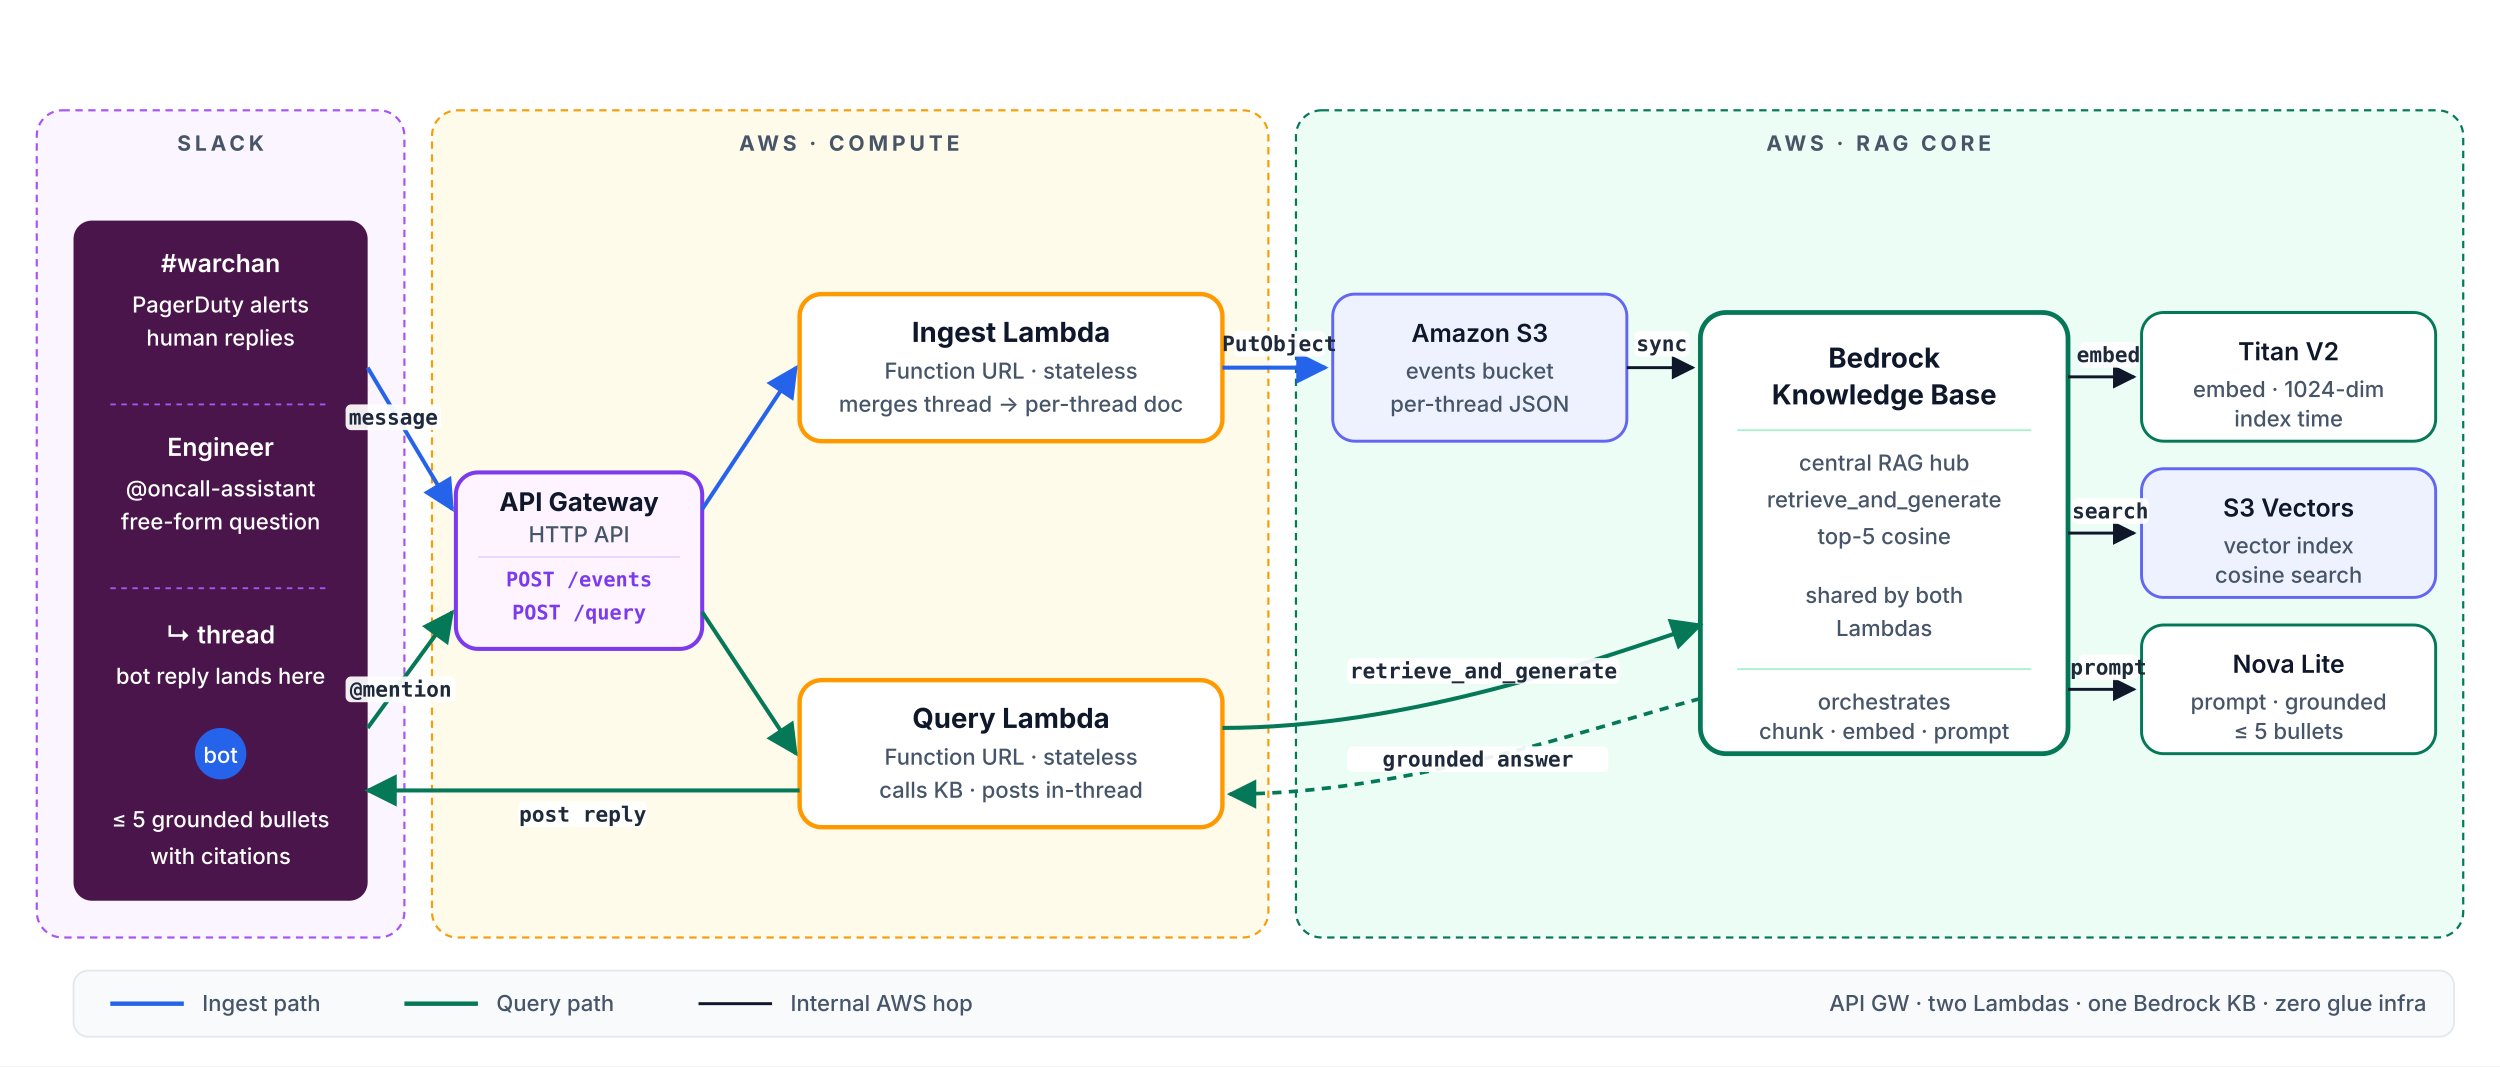
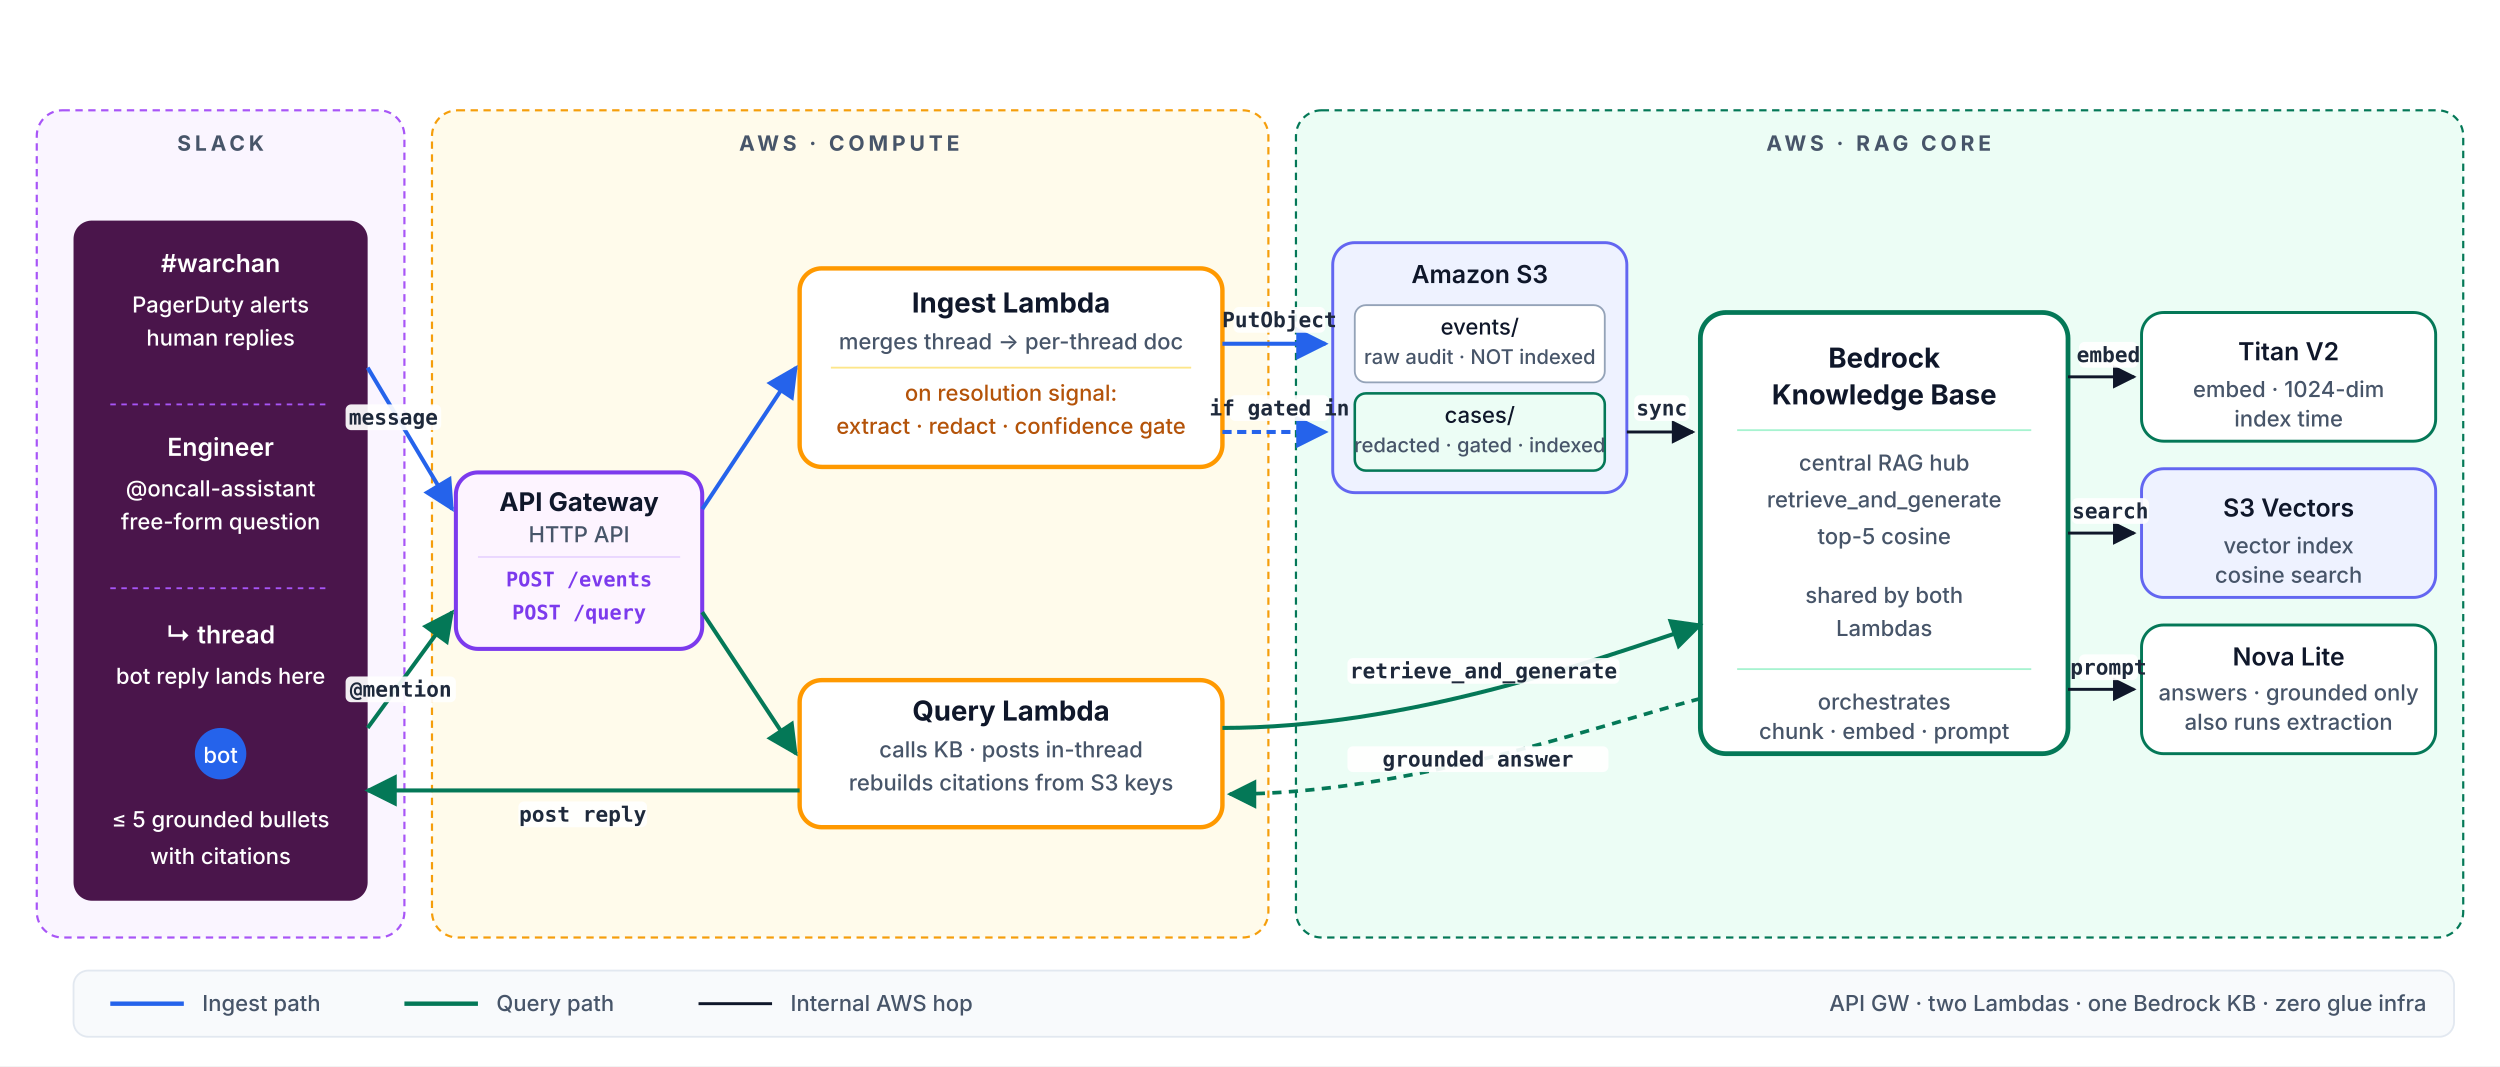
<svg xmlns="http://www.w3.org/2000/svg" viewBox="0 0 1360 580" role="img" aria-label="On-Call Assistant architecture: Slack channel, API Gateway HTTP API with /events and /query routes, Ingest and Query Lambda Function URLs, Amazon S3, Bedrock Knowledge Base hub, Titan V2 embeddings, S3 Vectors index, and Nova Lite generation.">
  <defs>
    <style>
      .h     { font: 700 15px -apple-system, "Segoe UI", Inter, Roboto, sans-serif; fill: #0f172a; }
      .lbl   { font: 600 13.5px -apple-system, "Segoe UI", Inter, Roboto, sans-serif; fill: #0f172a; }
      .sub   { font: 500 12px -apple-system, "Segoe UI", Inter, Roboto, sans-serif; fill: #475569; }
      .grp   { font: 700 11.5px -apple-system, "Segoe UI", Inter, Roboto, sans-serif; fill: #475569; letter-spacing: 0.18em; }
      .edge  { font: 600 11.5px ui-monospace, SFMono-Regular, Menlo, Consolas, monospace; fill: #1e293b; }
      .edgeBg{ fill: #ffffff; opacity: 0.92; }
      .ingest{ stroke: #2563eb; }
      .query { stroke: #047857; }
    </style>
    <marker id="arrInk" viewBox="0 0 10 10" refX="9" refY="5" markerWidth="8" markerHeight="8" orient="auto-start-reverse">
      <path d="M0,0 L10,5 L0,10 z" fill="#0f172a" />
    </marker>
    <marker id="arrIng" viewBox="0 0 10 10" refX="9" refY="5" markerWidth="8" markerHeight="8" orient="auto-start-reverse">
      <path d="M0,0 L10,5 L0,10 z" fill="#2563eb" />
    </marker>
    <marker id="arrQry" viewBox="0 0 10 10" refX="9" refY="5" markerWidth="8" markerHeight="8" orient="auto-start-reverse">
      <path d="M0,0 L10,5 L0,10 z" fill="#047857" />
    </marker>
  </defs>
  <rect width="1360" height="580" style="fill:#ffffff" />
  <rect x="20" y="60" width="200" height="450" rx="14" fill="#faf5ff" stroke="#a855f7" stroke-dasharray="4 3" stroke-width="1.2" />
  <text x="120" y="82" class="grp" text-anchor="middle">SLACK</text>
  <rect x="235" y="60" width="455" height="450" rx="14" fill="#fffbeb" stroke="#f59e0b" stroke-dasharray="4 3" stroke-width="1.2" />
  <text x="462" y="82" class="grp" text-anchor="middle">AWS · COMPUTE</text>
  <rect x="705" y="60" width="635" height="450" rx="14" fill="#ecfdf5" stroke="#047857" stroke-dasharray="4 3" stroke-width="1.2" />
  <text x="1022" y="82" class="grp" text-anchor="middle">AWS · RAG CORE</text>
  <rect x="40" y="120" width="160" height="370" rx="10" fill="#4A154B" />
  <text x="120" y="148" class="lbl" style="fill:#ffffff" text-anchor="middle">#warchan</text>
  <text x="120" y="170" class="sub" style="fill:#ffffff" text-anchor="middle">PagerDuty alerts</text>
  <text x="120" y="188" class="sub" style="fill:#ffffff" text-anchor="middle">human replies</text>
  <line x1="60" y1="220" x2="180" y2="220" stroke="#a855f7" stroke-width="1" stroke-dasharray="3 3" />
  <text x="120" y="248" class="lbl" style="fill:#ffffff" text-anchor="middle">Engineer</text>
  <text x="120" y="270" class="sub" style="fill:#ffffff" text-anchor="middle">@oncall-assistant</text>
  <text x="120" y="288" class="sub" style="fill:#ffffff" text-anchor="middle">free-form question</text>
  <line x1="60" y1="320" x2="180" y2="320" stroke="#a855f7" stroke-width="1" stroke-dasharray="3 3" />
  <text x="120" y="350" class="lbl" style="fill:#ffffff" text-anchor="middle">↳ thread</text>
  <text x="120" y="372" class="sub" style="fill:#ffffff" text-anchor="middle">bot reply lands here</text>
  <circle cx="120" cy="410" r="14" fill="#2563eb" />
  <text x="120" y="415" class="sub" style="fill:#ffffff" text-anchor="middle">bot</text>
  <text x="120" y="450" class="sub" style="fill:#ffffff" text-anchor="middle">≤ 5 grounded bullets</text>
  <text x="120" y="470" class="sub" style="fill:#ffffff" text-anchor="middle">with citations</text>
  <rect x="248" y="257" width="134" height="96" rx="12" fill="#fdf4ff" stroke="#7c3aed" stroke-width="2.2" />
  <text x="315" y="278" class="h" text-anchor="middle" style="font-size:14px;">API Gateway</text>
  <text x="315" y="295" class="sub" text-anchor="middle">HTTP API</text>
  <line x1="260" y1="303" x2="370" y2="303" stroke="#e9d5ff" stroke-width="1" />
  <text x="315" y="319" class="edge" text-anchor="middle" style="fill:#7c3aed; font-size:11px;">POST /events</text>
  <text x="315" y="337" class="edge" text-anchor="middle" style="fill:#7c3aed; font-size:11px;">POST /query</text>
-   <rect x="435" y="160" width="230" height="80" rx="12" style="fill:#ffffff" stroke="#FF9900" stroke-width="2.4" />
-   <text x="550" y="186" class="h" text-anchor="middle">Ingest Lambda</text>
-   <text x="550" y="206" class="sub" text-anchor="middle">Function URL · stateless</text>
-   <text x="550" y="224" class="sub" text-anchor="middle">merges thread → per-thread doc</text>
+   <rect x="435" y="146" width="230" height="108" rx="12" style="fill:#ffffff" stroke="#FF9900" stroke-width="2.4" />
+   <text x="550" y="170" class="h" text-anchor="middle">Ingest Lambda</text>
+   <text x="550" y="190" class="sub" text-anchor="middle">merges thread → per-thread doc</text>
+   <line x1="452" y1="200" x2="648" y2="200" stroke="#fde68a" stroke-width="1" />
+   <text x="550" y="218" class="sub" text-anchor="middle" style="fill:#b45309">on resolution signal:</text>
+   <text x="550" y="236" class="sub" text-anchor="middle" style="fill:#b45309">extract · redact · confidence gate</text>
  <rect x="435" y="370" width="230" height="80" rx="12" style="fill:#ffffff" stroke="#FF9900" stroke-width="2.4" />
-   <text x="550" y="396" class="h" text-anchor="middle">Query Lambda</text>
-   <text x="550" y="416" class="sub" text-anchor="middle">Function URL · stateless</text>
-   <text x="550" y="434" class="sub" text-anchor="middle">calls KB · posts in-thread</text>
+   <text x="550" y="392" class="h" text-anchor="middle">Query Lambda</text>
+   <text x="550" y="412" class="sub" text-anchor="middle">calls KB · posts in-thread</text>
+   <text x="550" y="430" class="sub" text-anchor="middle">rebuilds citations from S3 keys</text>
  <line x1="200" y1="200" x2="246" y2="277" class="ingest" stroke-width="2.2" marker-end="url(#arrIng)" />
  <rect class="edgeBg" x="188" y="220" width="52" height="14" rx="3" />
  <text x="214" y="231" class="edge" text-anchor="middle">message</text>
  <line x1="200" y1="396" x2="246" y2="333" class="query" stroke-width="2.2" marker-end="url(#arrQry)" />
  <rect class="edgeBg" x="188" y="368" width="60" height="14" rx="3" />
  <text x="218" y="379" class="edge" text-anchor="middle">@mention</text>
  <line x1="382" y1="277" x2="433" y2="200" class="ingest" stroke-width="2.2" marker-end="url(#arrIng)" />
  <line x1="382" y1="333" x2="433" y2="410" class="query" stroke-width="2.2" marker-end="url(#arrQry)" />
  <line x1="435" y1="430" x2="200" y2="430" class="query" stroke-width="2.2" marker-end="url(#arrQry)" />
  <rect class="edgeBg" x="282" y="436" width="70" height="14" rx="3" />
  <text x="317" y="447" class="edge" text-anchor="middle">post reply</text>
-   <rect x="725" y="160" width="160" height="80" rx="12" fill="#eef2ff" stroke="#6366f1" stroke-width="1.6" />
-   <text x="805" y="186" class="lbl" text-anchor="middle">Amazon S3</text>
-   <text x="805" y="206" class="sub" text-anchor="middle">events bucket</text>
-   <text x="805" y="224" class="sub" text-anchor="middle">per-thread JSON</text>
-   <line x1="665" y1="200" x2="721" y2="200" class="ingest" stroke-width="2.2" marker-end="url(#arrIng)" />
-   <rect class="edgeBg" x="671" y="180" width="50" height="14" rx="3" />
-   <text x="696" y="191" class="edge" text-anchor="middle">PutObject</text>
+   <rect x="725" y="132" width="160" height="136" rx="12" fill="#eef2ff" stroke="#6366f1" stroke-width="1.6" />
+   <text x="805" y="154" class="lbl" text-anchor="middle">Amazon S3</text>
+   <rect x="737" y="166" width="136" height="42" rx="6" fill="#ffffff" stroke="#94a3b8" stroke-width="1" />
+   <text x="805" y="182" class="sub" text-anchor="middle" style="fill:#0f172a">events/</text>
+   <text x="805" y="198" class="sub" text-anchor="middle" style="font-size:11px">raw audit · NOT indexed</text>
+   <rect x="737" y="214" width="136" height="42" rx="6" fill="#ecfdf5" stroke="#047857" stroke-width="1.4" />
+   <text x="805" y="230" class="sub" text-anchor="middle" style="fill:#0f172a">cases/</text>
+   <text x="805" y="246" class="sub" text-anchor="middle" style="font-size:11px">redacted · gated · indexed</text>
+   <line x1="665" y1="187" x2="721" y2="187" class="ingest" stroke-width="2.2" marker-end="url(#arrIng)" />
+   <rect class="edgeBg" x="671" y="167" width="50" height="14" rx="3" />
+   <text x="696" y="178" class="edge" text-anchor="middle">PutObject</text>
+   <line x1="665" y1="235" x2="721" y2="235" class="ingest" stroke-width="2.2" stroke-dasharray="5 3" marker-end="url(#arrIng)" />
+   <rect class="edgeBg" x="669" y="215" width="54" height="14" rx="3" />
+   <text x="696" y="226" class="edge" text-anchor="middle">if gated in</text>
  <rect x="925" y="170" width="200" height="240" rx="14" style="fill:#ffffff" stroke="#047857" stroke-width="2.6" />
  <text x="1025" y="200" class="h" text-anchor="middle">Bedrock</text>
  <text x="1025" y="220" class="h" text-anchor="middle">Knowledge Base</text>
  <line x1="945" y1="234" x2="1105" y2="234" stroke="#a7f3d0" />
  <text x="1025" y="256" class="sub" text-anchor="middle">central RAG hub</text>
  <text x="1025" y="276" class="sub" text-anchor="middle">retrieve_and_generate</text>
  <text x="1025" y="296" class="sub" text-anchor="middle">top-5 cosine</text>
  <text x="1025" y="328" class="sub" text-anchor="middle">shared by both</text>
  <text x="1025" y="346" class="sub" text-anchor="middle">Lambdas</text>
  <line x1="945" y1="364" x2="1105" y2="364" stroke="#a7f3d0" />
  <text x="1025" y="386" class="sub" text-anchor="middle">orchestrates</text>
  <text x="1025" y="402" class="sub" text-anchor="middle">chunk · embed · prompt</text>
-   <line x1="885" y1="200" x2="921" y2="200" stroke="#0f172a" stroke-width="1.6" marker-end="url(#arrInk)" />
-   <rect class="edgeBg" x="889" y="180" width="30" height="14" rx="3" />
-   <text x="904" y="191" class="edge" text-anchor="middle">sync</text>
+   <line x1="885" y1="235" x2="921" y2="235" stroke="#0f172a" stroke-width="1.6" marker-end="url(#arrInk)" />
+   <rect class="edgeBg" x="889" y="215" width="30" height="14" rx="3" />
+   <text x="904" y="226" class="edge" text-anchor="middle">sync</text>
  <path d="M 665 396 C 765 396, 865 360, 925 340" fill="none" class="query" stroke-width="2.2" marker-end="url(#arrQry)" />
  <rect class="edgeBg" x="733" y="358" width="148" height="14" rx="3" />
  <text x="807" y="369" class="edge" text-anchor="middle">retrieve_and_generate</text>
  <path d="M 925 380 C 865 396, 765 432, 669 432" fill="none" class="query" stroke-width="2" stroke-dasharray="5 4" marker-end="url(#arrQry)" />
  <rect class="edgeBg" x="733" y="406" width="142" height="14" rx="3" />
  <text x="804" y="417" class="edge" text-anchor="middle">grounded answer</text>
  <rect x="1165" y="170" width="160" height="70" rx="12" style="fill:#ffffff" stroke="#047857" stroke-width="1.6" />
  <text x="1245" y="196" class="lbl" text-anchor="middle">Titan V2</text>
  <text x="1245" y="216" class="sub" text-anchor="middle">embed · 1024-dim</text>
  <text x="1245" y="232" class="sub" text-anchor="middle">index time</text>
  <rect x="1165" y="255" width="160" height="70" rx="12" fill="#eef2ff" stroke="#6366f1" stroke-width="1.6" />
  <text x="1245" y="281" class="lbl" text-anchor="middle">S3 Vectors</text>
  <text x="1245" y="301" class="sub" text-anchor="middle">vector index</text>
  <text x="1245" y="317" class="sub" text-anchor="middle">cosine search</text>
  <rect x="1165" y="340" width="160" height="70" rx="12" style="fill:#ffffff" stroke="#047857" stroke-width="1.6" />
-   <text x="1245" y="366" class="lbl" text-anchor="middle">Nova Lite</text>
-   <text x="1245" y="386" class="sub" text-anchor="middle">prompt · grounded</text>
-   <text x="1245" y="402" class="sub" text-anchor="middle">≤ 5 bullets</text>
+   <text x="1245" y="362" class="lbl" text-anchor="middle">Nova Lite</text>
+   <text x="1245" y="381" class="sub" text-anchor="middle">answers · grounded only</text>
+   <text x="1245" y="397" class="sub" text-anchor="middle">also runs extraction</text>
  <line x1="1125" y1="205" x2="1161" y2="205" stroke="#0f172a" stroke-width="1.6" marker-end="url(#arrInk)" />
  <rect class="edgeBg" x="1131" y="186" width="32" height="14" rx="3" />
  <text x="1147" y="197" class="edge" text-anchor="middle">embed</text>
  <line x1="1125" y1="290" x2="1161" y2="290" stroke="#0f172a" stroke-width="1.6" marker-end="url(#arrInk)" />
  <rect class="edgeBg" x="1127" y="271" width="42" height="14" rx="3" />
  <text x="1148" y="282" class="edge" text-anchor="middle">search</text>
  <line x1="1125" y1="375" x2="1161" y2="375" stroke="#0f172a" stroke-width="1.6" marker-end="url(#arrInk)" />
  <rect class="edgeBg" x="1131" y="356" width="32" height="14" rx="3" />
  <text x="1147" y="367" class="edge" text-anchor="middle">prompt</text>
  <rect x="40" y="528" width="1295" height="36" rx="8" fill="#f8fafc" stroke="#e2e8f0" />
  <line x1="60" y1="546" x2="100" y2="546" class="ingest" stroke-width="2.4" />
  <text x="110" y="550" class="sub">Ingest path</text>
  <line x1="220" y1="546" x2="260" y2="546" class="query" stroke-width="2.4" />
  <text x="270" y="550" class="sub">Query path</text>
  <line x1="380" y1="546" x2="420" y2="546" stroke="#0f172a" stroke-width="1.6" />
  <text x="430" y="550" class="sub">Internal AWS hop</text>
  <text x="1320" y="550" class="sub" text-anchor="end">API GW · two Lambdas · one Bedrock KB · zero glue infra</text>
</svg>
